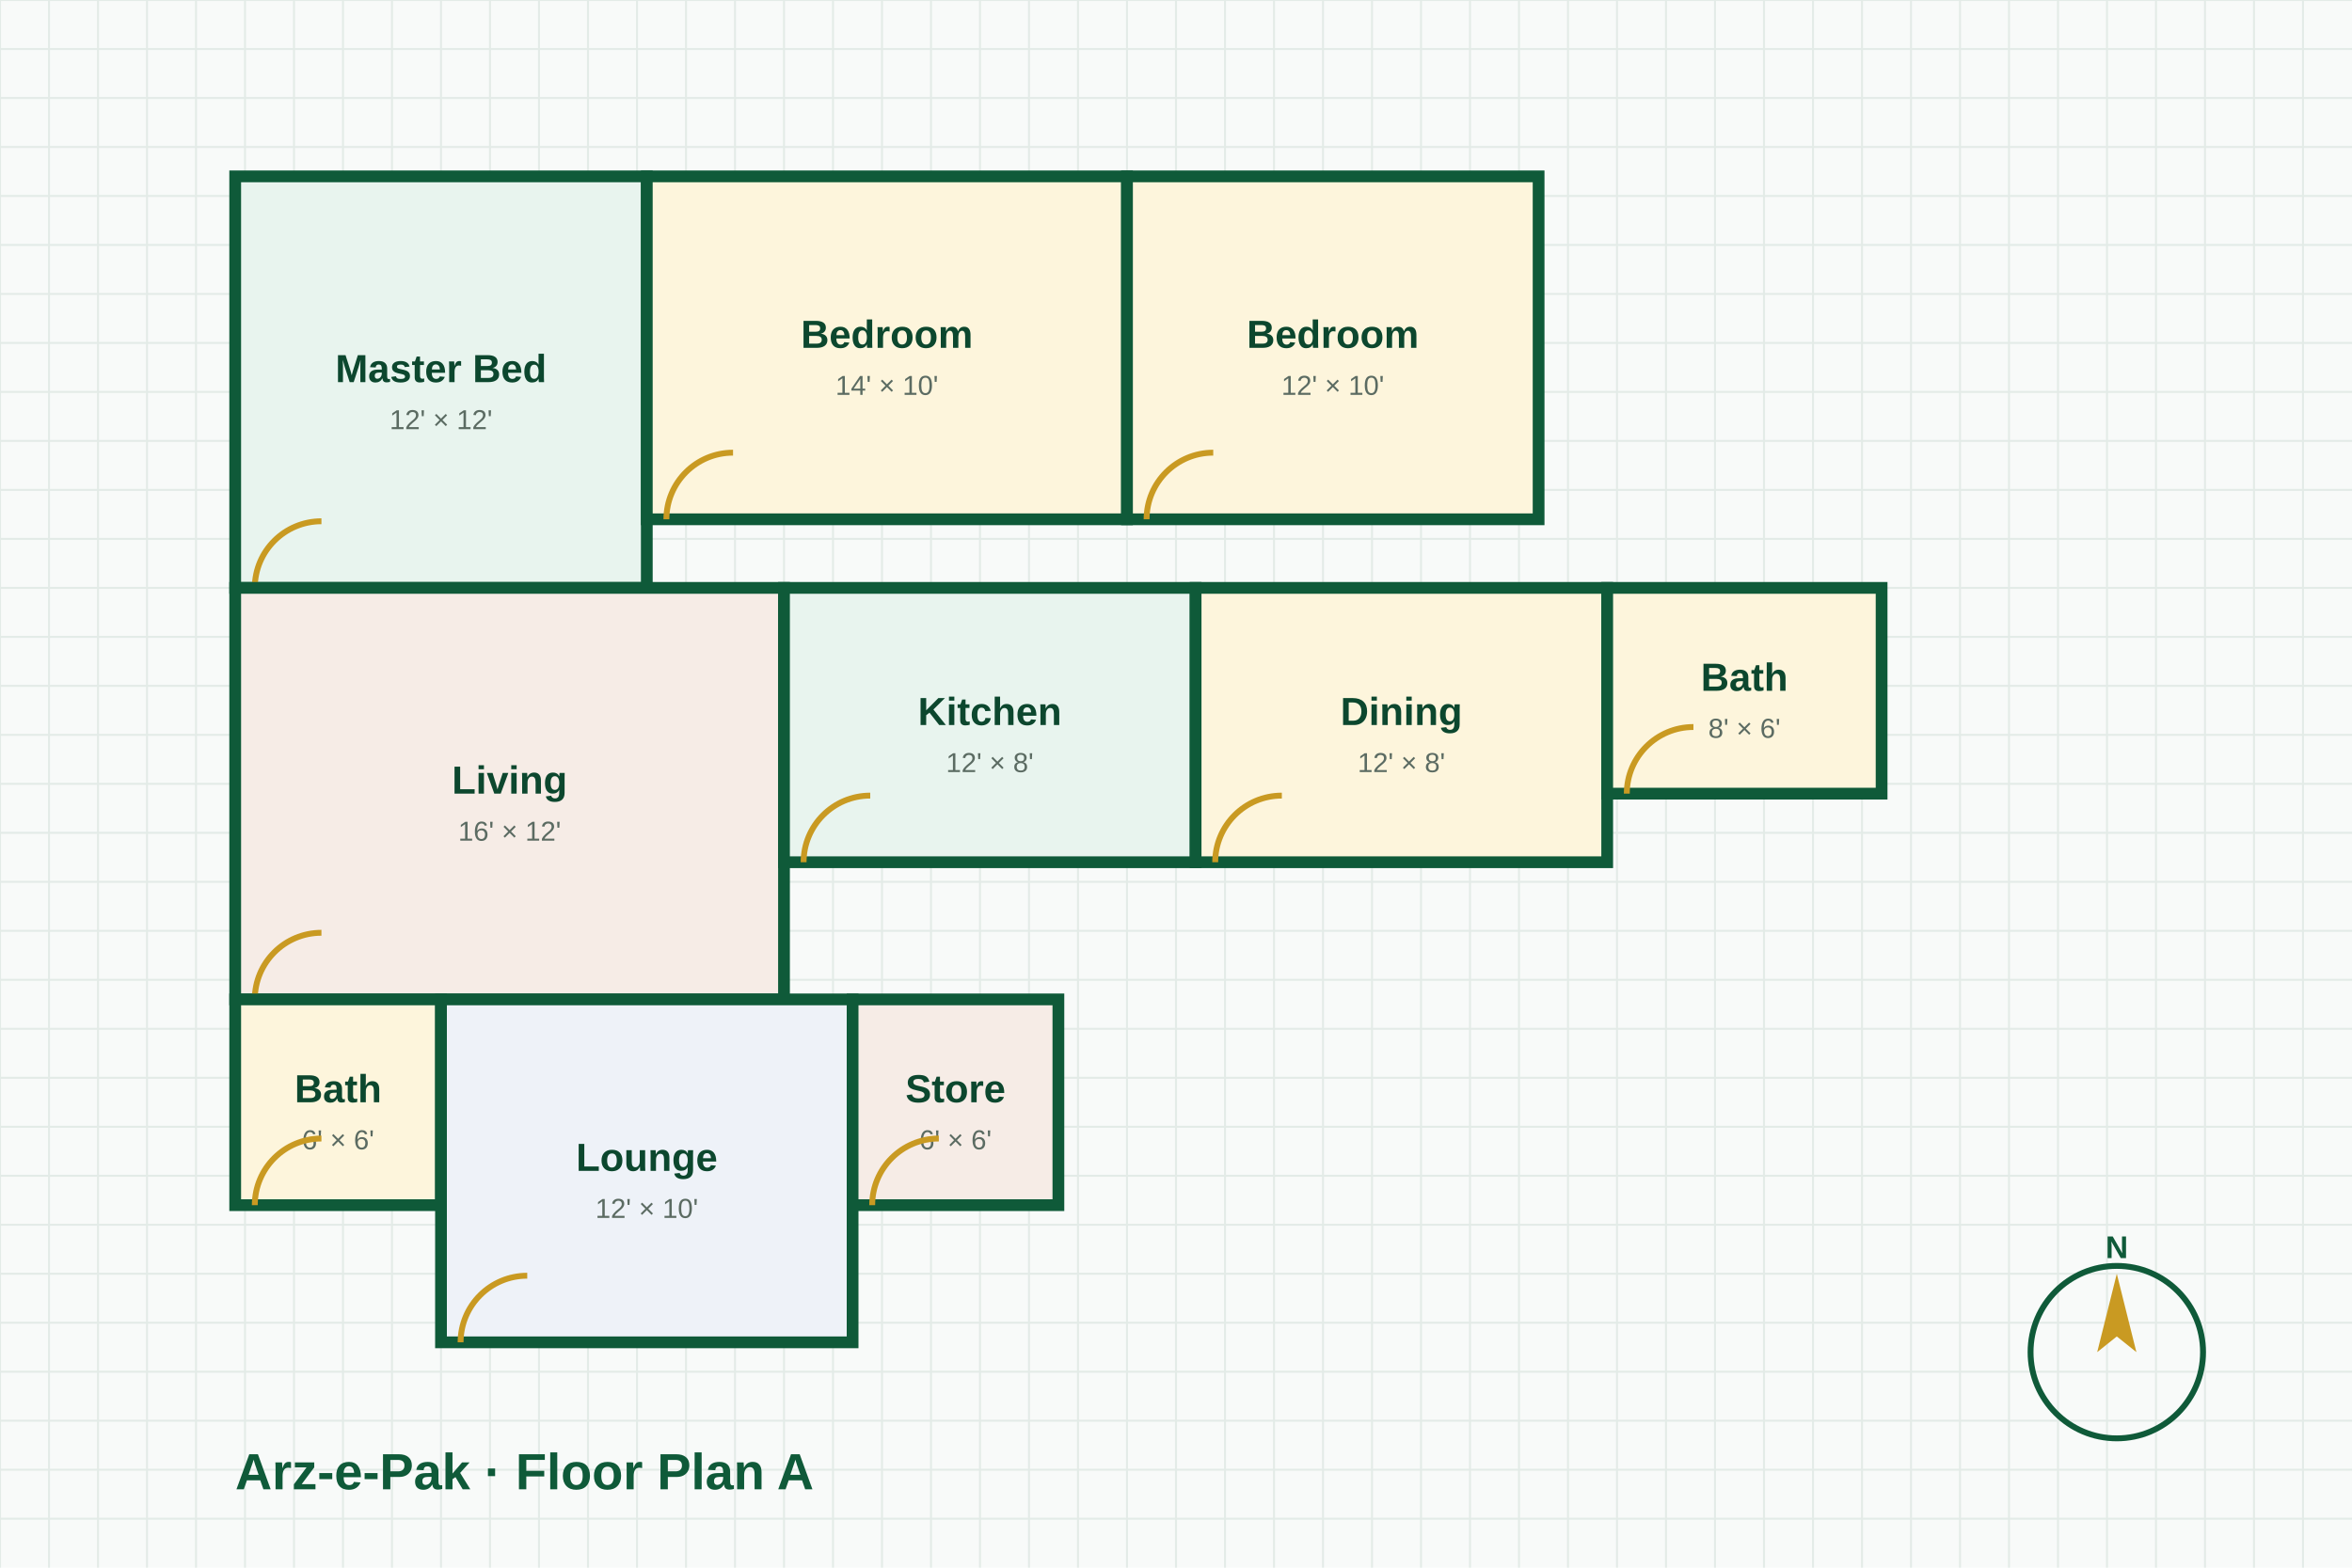
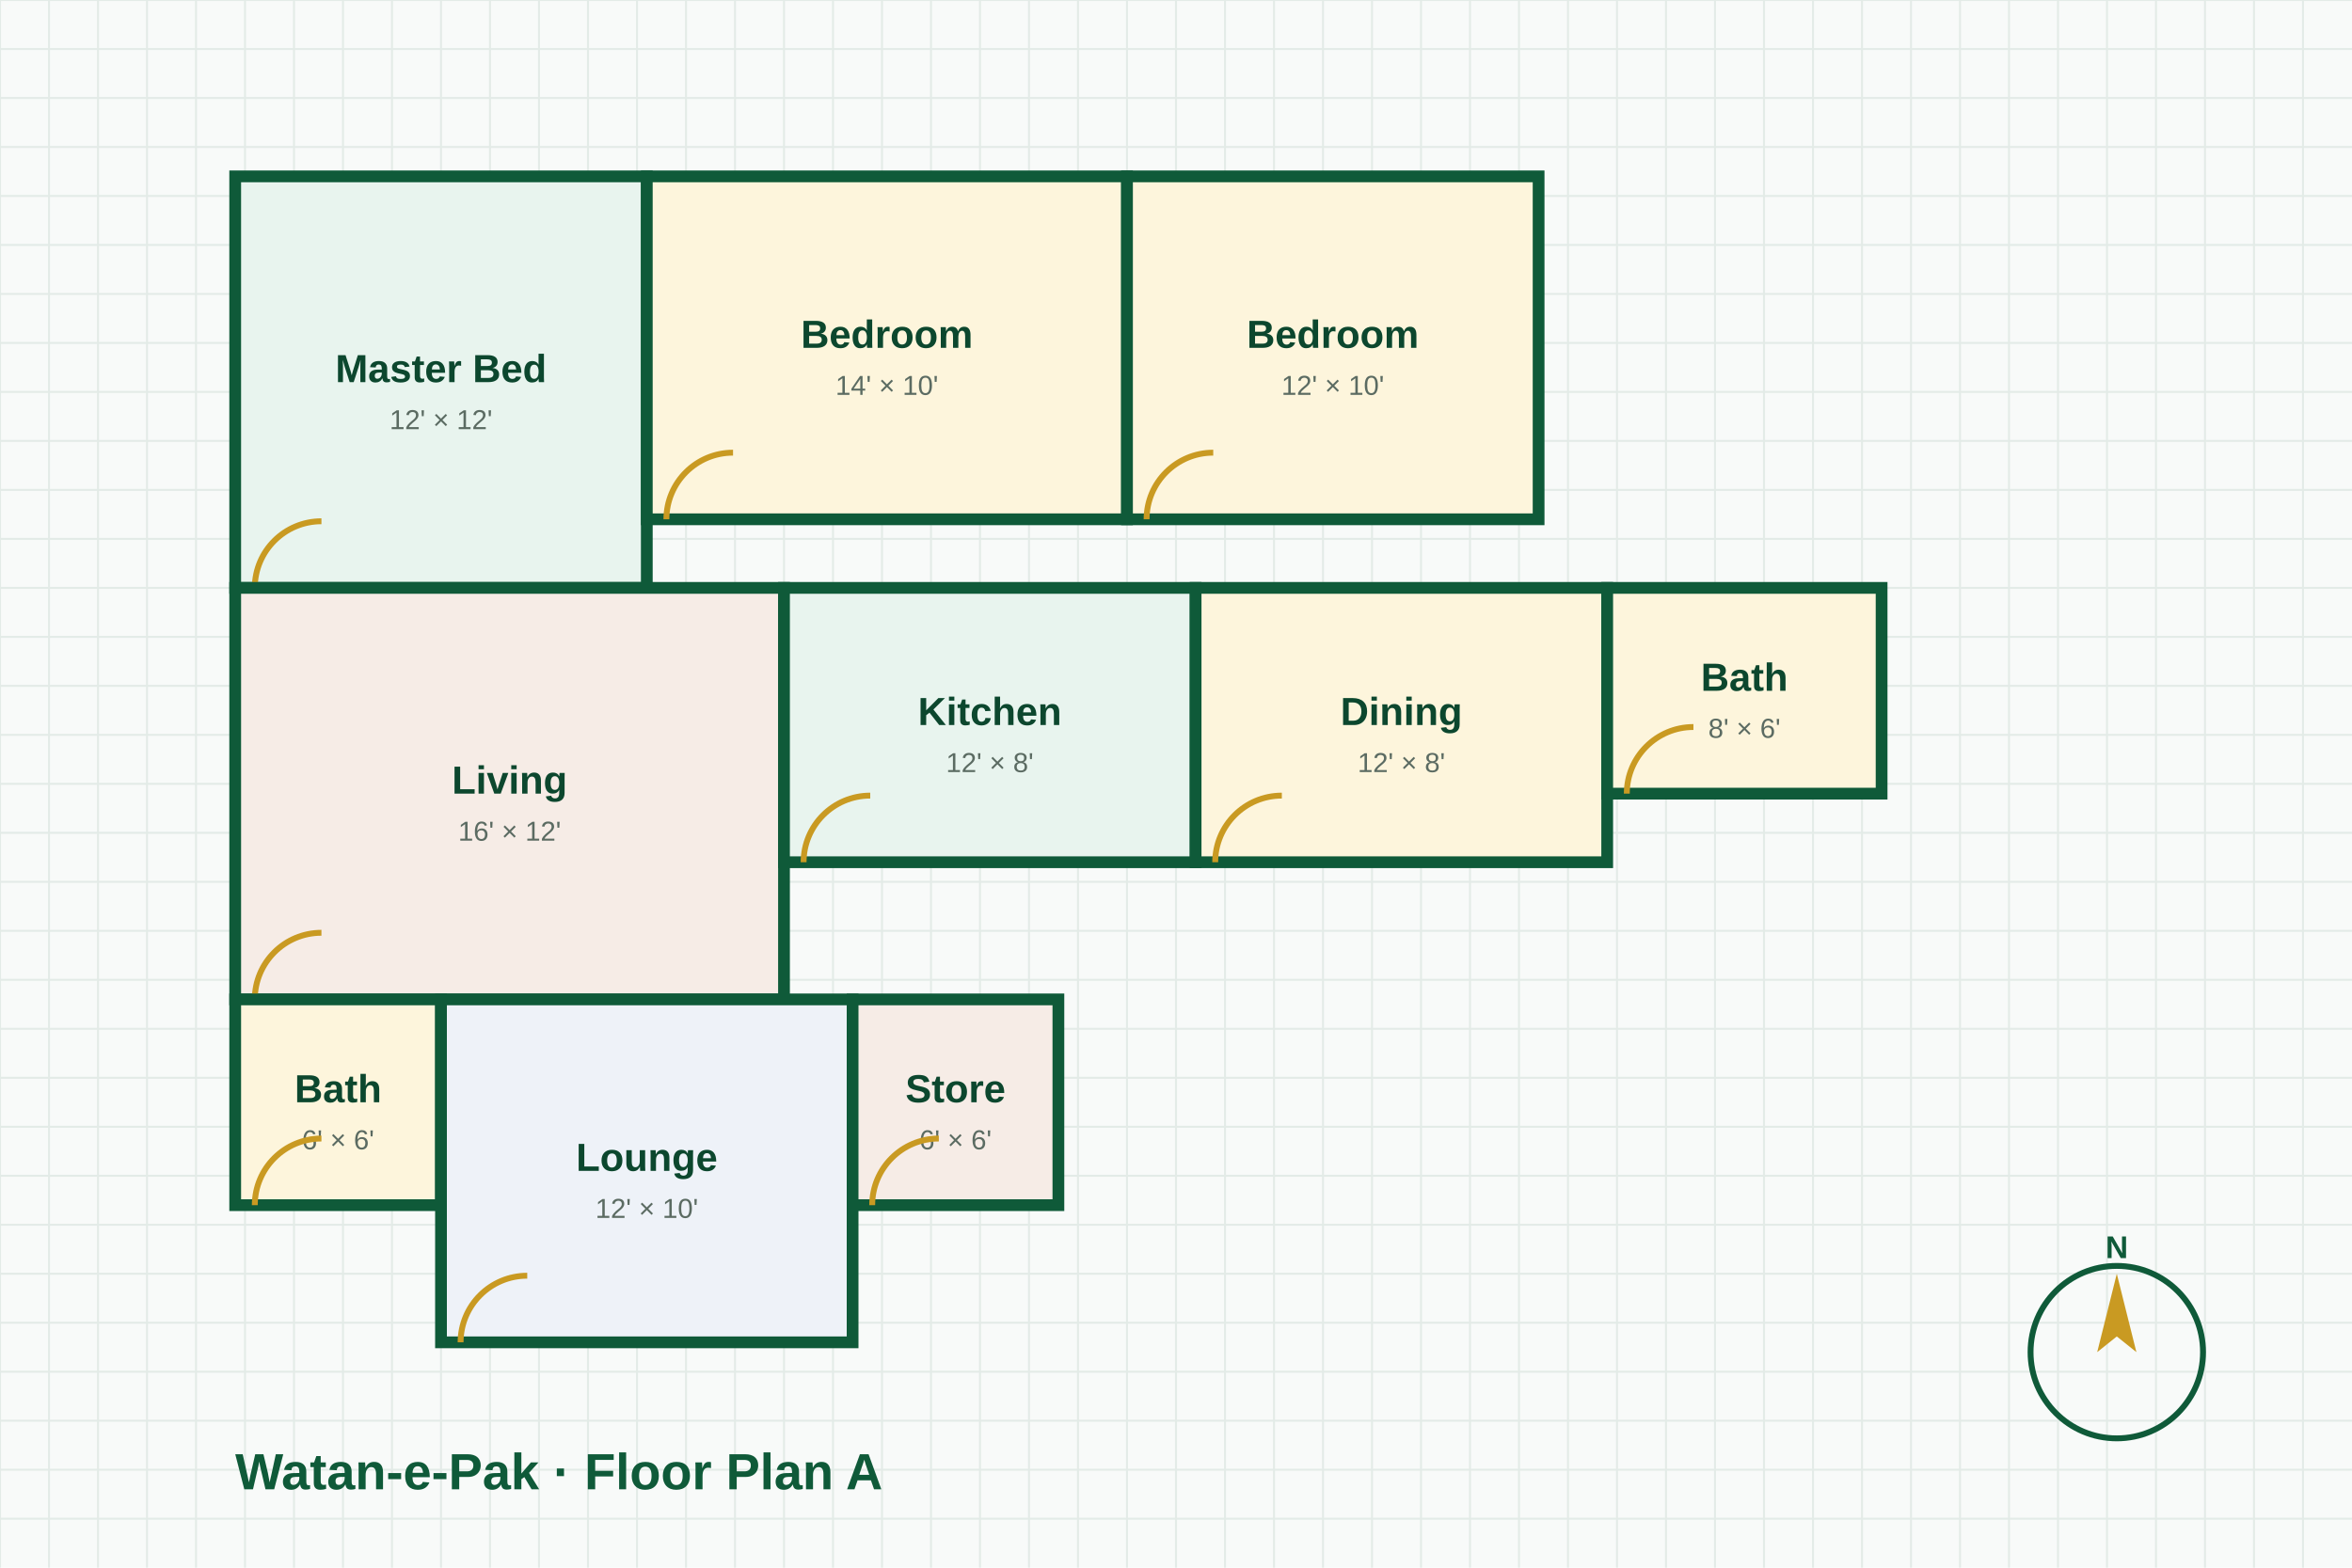
<svg xmlns="http://www.w3.org/2000/svg" viewBox="0 0 1200 800" width="1200" height="800" preserveAspectRatio="xMidYMid slice">
  <rect width="1200" height="800" fill="#f8faf9" />
  <line x1="0" y1="0" x2="0" y2="800" stroke="#e3ebe7" stroke-width="1" />
  <line x1="25" y1="0" x2="25" y2="800" stroke="#e3ebe7" stroke-width="1" />
  <line x1="50" y1="0" x2="50" y2="800" stroke="#e3ebe7" stroke-width="1" />
  <line x1="75" y1="0" x2="75" y2="800" stroke="#e3ebe7" stroke-width="1" />
  <line x1="100" y1="0" x2="100" y2="800" stroke="#e3ebe7" stroke-width="1" />
  <line x1="125" y1="0" x2="125" y2="800" stroke="#e3ebe7" stroke-width="1" />
  <line x1="150" y1="0" x2="150" y2="800" stroke="#e3ebe7" stroke-width="1" />
  <line x1="175" y1="0" x2="175" y2="800" stroke="#e3ebe7" stroke-width="1" />
  <line x1="200" y1="0" x2="200" y2="800" stroke="#e3ebe7" stroke-width="1" />
  <line x1="225" y1="0" x2="225" y2="800" stroke="#e3ebe7" stroke-width="1" />
  <line x1="250" y1="0" x2="250" y2="800" stroke="#e3ebe7" stroke-width="1" />
  <line x1="275" y1="0" x2="275" y2="800" stroke="#e3ebe7" stroke-width="1" />
  <line x1="300" y1="0" x2="300" y2="800" stroke="#e3ebe7" stroke-width="1" />
  <line x1="325" y1="0" x2="325" y2="800" stroke="#e3ebe7" stroke-width="1" />
  <line x1="350" y1="0" x2="350" y2="800" stroke="#e3ebe7" stroke-width="1" />
  <line x1="375" y1="0" x2="375" y2="800" stroke="#e3ebe7" stroke-width="1" />
  <line x1="400" y1="0" x2="400" y2="800" stroke="#e3ebe7" stroke-width="1" />
  <line x1="425" y1="0" x2="425" y2="800" stroke="#e3ebe7" stroke-width="1" />
  <line x1="450" y1="0" x2="450" y2="800" stroke="#e3ebe7" stroke-width="1" />
  <line x1="475" y1="0" x2="475" y2="800" stroke="#e3ebe7" stroke-width="1" />
  <line x1="500" y1="0" x2="500" y2="800" stroke="#e3ebe7" stroke-width="1" />
  <line x1="525" y1="0" x2="525" y2="800" stroke="#e3ebe7" stroke-width="1" />
  <line x1="550" y1="0" x2="550" y2="800" stroke="#e3ebe7" stroke-width="1" />
  <line x1="575" y1="0" x2="575" y2="800" stroke="#e3ebe7" stroke-width="1" />
  <line x1="600" y1="0" x2="600" y2="800" stroke="#e3ebe7" stroke-width="1" />
  <line x1="625" y1="0" x2="625" y2="800" stroke="#e3ebe7" stroke-width="1" />
  <line x1="650" y1="0" x2="650" y2="800" stroke="#e3ebe7" stroke-width="1" />
  <line x1="675" y1="0" x2="675" y2="800" stroke="#e3ebe7" stroke-width="1" />
  <line x1="700" y1="0" x2="700" y2="800" stroke="#e3ebe7" stroke-width="1" />
  <line x1="725" y1="0" x2="725" y2="800" stroke="#e3ebe7" stroke-width="1" />
  <line x1="750" y1="0" x2="750" y2="800" stroke="#e3ebe7" stroke-width="1" />
  <line x1="775" y1="0" x2="775" y2="800" stroke="#e3ebe7" stroke-width="1" />
  <line x1="800" y1="0" x2="800" y2="800" stroke="#e3ebe7" stroke-width="1" />
  <line x1="825" y1="0" x2="825" y2="800" stroke="#e3ebe7" stroke-width="1" />
  <line x1="850" y1="0" x2="850" y2="800" stroke="#e3ebe7" stroke-width="1" />
  <line x1="875" y1="0" x2="875" y2="800" stroke="#e3ebe7" stroke-width="1" />
  <line x1="900" y1="0" x2="900" y2="800" stroke="#e3ebe7" stroke-width="1" />
  <line x1="925" y1="0" x2="925" y2="800" stroke="#e3ebe7" stroke-width="1" />
  <line x1="950" y1="0" x2="950" y2="800" stroke="#e3ebe7" stroke-width="1" />
  <line x1="975" y1="0" x2="975" y2="800" stroke="#e3ebe7" stroke-width="1" />
  <line x1="1000" y1="0" x2="1000" y2="800" stroke="#e3ebe7" stroke-width="1" />
  <line x1="1025" y1="0" x2="1025" y2="800" stroke="#e3ebe7" stroke-width="1" />
  <line x1="1050" y1="0" x2="1050" y2="800" stroke="#e3ebe7" stroke-width="1" />
  <line x1="1075" y1="0" x2="1075" y2="800" stroke="#e3ebe7" stroke-width="1" />
  <line x1="1100" y1="0" x2="1100" y2="800" stroke="#e3ebe7" stroke-width="1" />
  <line x1="1125" y1="0" x2="1125" y2="800" stroke="#e3ebe7" stroke-width="1" />
  <line x1="1150" y1="0" x2="1150" y2="800" stroke="#e3ebe7" stroke-width="1" />
  <line x1="1175" y1="0" x2="1175" y2="800" stroke="#e3ebe7" stroke-width="1" />
  <line x1="0" y1="0" x2="1200" y2="0" stroke="#e3ebe7" stroke-width="1" />
  <line x1="0" y1="25" x2="1200" y2="25" stroke="#e3ebe7" stroke-width="1" />
  <line x1="0" y1="50" x2="1200" y2="50" stroke="#e3ebe7" stroke-width="1" />
  <line x1="0" y1="75" x2="1200" y2="75" stroke="#e3ebe7" stroke-width="1" />
  <line x1="0" y1="100" x2="1200" y2="100" stroke="#e3ebe7" stroke-width="1" />
  <line x1="0" y1="125" x2="1200" y2="125" stroke="#e3ebe7" stroke-width="1" />
  <line x1="0" y1="150" x2="1200" y2="150" stroke="#e3ebe7" stroke-width="1" />
  <line x1="0" y1="175" x2="1200" y2="175" stroke="#e3ebe7" stroke-width="1" />
  <line x1="0" y1="200" x2="1200" y2="200" stroke="#e3ebe7" stroke-width="1" />
  <line x1="0" y1="225" x2="1200" y2="225" stroke="#e3ebe7" stroke-width="1" />
  <line x1="0" y1="250" x2="1200" y2="250" stroke="#e3ebe7" stroke-width="1" />
  <line x1="0" y1="275" x2="1200" y2="275" stroke="#e3ebe7" stroke-width="1" />
  <line x1="0" y1="300" x2="1200" y2="300" stroke="#e3ebe7" stroke-width="1" />
  <line x1="0" y1="325" x2="1200" y2="325" stroke="#e3ebe7" stroke-width="1" />
  <line x1="0" y1="350" x2="1200" y2="350" stroke="#e3ebe7" stroke-width="1" />
  <line x1="0" y1="375" x2="1200" y2="375" stroke="#e3ebe7" stroke-width="1" />
  <line x1="0" y1="400" x2="1200" y2="400" stroke="#e3ebe7" stroke-width="1" />
  <line x1="0" y1="425" x2="1200" y2="425" stroke="#e3ebe7" stroke-width="1" />
  <line x1="0" y1="450" x2="1200" y2="450" stroke="#e3ebe7" stroke-width="1" />
  <line x1="0" y1="475" x2="1200" y2="475" stroke="#e3ebe7" stroke-width="1" />
  <line x1="0" y1="500" x2="1200" y2="500" stroke="#e3ebe7" stroke-width="1" />
  <line x1="0" y1="525" x2="1200" y2="525" stroke="#e3ebe7" stroke-width="1" />
  <line x1="0" y1="550" x2="1200" y2="550" stroke="#e3ebe7" stroke-width="1" />
  <line x1="0" y1="575" x2="1200" y2="575" stroke="#e3ebe7" stroke-width="1" />
  <line x1="0" y1="600" x2="1200" y2="600" stroke="#e3ebe7" stroke-width="1" />
  <line x1="0" y1="625" x2="1200" y2="625" stroke="#e3ebe7" stroke-width="1" />
  <line x1="0" y1="650" x2="1200" y2="650" stroke="#e3ebe7" stroke-width="1" />
  <line x1="0" y1="675" x2="1200" y2="675" stroke="#e3ebe7" stroke-width="1" />
  <line x1="0" y1="700" x2="1200" y2="700" stroke="#e3ebe7" stroke-width="1" />
  <line x1="0" y1="725" x2="1200" y2="725" stroke="#e3ebe7" stroke-width="1" />
  <line x1="0" y1="750" x2="1200" y2="750" stroke="#e3ebe7" stroke-width="1" />
  <line x1="0" y1="775" x2="1200" y2="775" stroke="#e3ebe7" stroke-width="1" />
  <rect x="120" y="90" width="210" height="210" fill="#e8f4ee" stroke="#0f5a39" stroke-width="6" />
  <text x="225" y="195" text-anchor="middle" font-family="Outfit, Arial" font-size="20" font-weight="700" fill="#0c472e">Master Bed</text>
  <text x="225" y="219" text-anchor="middle" font-family="Arial" font-size="14" fill="#5b6b62">12' × 12'</text>
  <path d="M130 300 a34 34 0 0 1 34 -34" fill="none" stroke="#c99a22" stroke-width="3" />
  <rect x="330" y="90" width="245" height="175" fill="#fdf5dc" stroke="#0f5a39" stroke-width="6" />
  <text x="452.5" y="177.5" text-anchor="middle" font-family="Outfit, Arial" font-size="20" font-weight="700" fill="#0c472e">Bedroom</text>
  <text x="452.5" y="201.5" text-anchor="middle" font-family="Arial" font-size="14" fill="#5b6b62">14' × 10'</text>
  <path d="M340 265 a34 34 0 0 1 34 -34" fill="none" stroke="#c99a22" stroke-width="3" />
  <rect x="575" y="90" width="210" height="175" fill="#fdf5dc" stroke="#0f5a39" stroke-width="6" />
  <text x="680" y="177.5" text-anchor="middle" font-family="Outfit, Arial" font-size="20" font-weight="700" fill="#0c472e">Bedroom</text>
  <text x="680" y="201.5" text-anchor="middle" font-family="Arial" font-size="14" fill="#5b6b62">12' × 10'</text>
  <path d="M585 265 a34 34 0 0 1 34 -34" fill="none" stroke="#c99a22" stroke-width="3" />
  <rect x="120" y="300" width="280" height="210" fill="#f6ece6" stroke="#0f5a39" stroke-width="6" />
  <text x="260" y="405" text-anchor="middle" font-family="Outfit, Arial" font-size="20" font-weight="700" fill="#0c472e">Living</text>
  <text x="260" y="429" text-anchor="middle" font-family="Arial" font-size="14" fill="#5b6b62">16' × 12'</text>
  <path d="M130 510 a34 34 0 0 1 34 -34" fill="none" stroke="#c99a22" stroke-width="3" />
  <rect x="400" y="300" width="210" height="140" fill="#e8f4ee" stroke="#0f5a39" stroke-width="6" />
  <text x="505" y="370" text-anchor="middle" font-family="Outfit, Arial" font-size="20" font-weight="700" fill="#0c472e">Kitchen</text>
  <text x="505" y="394" text-anchor="middle" font-family="Arial" font-size="14" fill="#5b6b62">12' × 8'</text>
  <path d="M410 440 a34 34 0 0 1 34 -34" fill="none" stroke="#c99a22" stroke-width="3" />
  <rect x="610" y="300" width="210" height="140" fill="#fdf5dc" stroke="#0f5a39" stroke-width="6" />
  <text x="715" y="370" text-anchor="middle" font-family="Outfit, Arial" font-size="20" font-weight="700" fill="#0c472e">Dining</text>
  <text x="715" y="394" text-anchor="middle" font-family="Arial" font-size="14" fill="#5b6b62">12' × 8'</text>
  <path d="M620 440 a34 34 0 0 1 34 -34" fill="none" stroke="#c99a22" stroke-width="3" />
  <rect x="820" y="300" width="140" height="105" fill="#fdf5dc" stroke="#0f5a39" stroke-width="6" />
  <text x="890" y="352.5" text-anchor="middle" font-family="Outfit, Arial" font-size="20" font-weight="700" fill="#0c472e">Bath</text>
  <text x="890" y="376.5" text-anchor="middle" font-family="Arial" font-size="14" fill="#5b6b62">8' × 6'</text>
  <path d="M830 405 a34 34 0 0 1 34 -34" fill="none" stroke="#c99a22" stroke-width="3" />
  <rect x="120" y="510" width="105" height="105" fill="#fdf5dc" stroke="#0f5a39" stroke-width="6" />
  <text x="172.5" y="562.5" text-anchor="middle" font-family="Outfit, Arial" font-size="20" font-weight="700" fill="#0c472e">Bath</text>
  <text x="172.5" y="586.5" text-anchor="middle" font-family="Arial" font-size="14" fill="#5b6b62">6' × 6'</text>
  <path d="M130 615 a34 34 0 0 1 34 -34" fill="none" stroke="#c99a22" stroke-width="3" />
  <rect x="225" y="510" width="210" height="175" fill="#eef2f8" stroke="#0f5a39" stroke-width="6" />
  <text x="330" y="597.5" text-anchor="middle" font-family="Outfit, Arial" font-size="20" font-weight="700" fill="#0c472e">Lounge</text>
  <text x="330" y="621.5" text-anchor="middle" font-family="Arial" font-size="14" fill="#5b6b62">12' × 10'</text>
  <path d="M235 685 a34 34 0 0 1 34 -34" fill="none" stroke="#c99a22" stroke-width="3" />
  <rect x="435" y="510" width="105" height="105" fill="#f6ece6" stroke="#0f5a39" stroke-width="6" />
  <text x="487.5" y="562.5" text-anchor="middle" font-family="Outfit, Arial" font-size="20" font-weight="700" fill="#0c472e">Store</text>
  <text x="487.5" y="586.5" text-anchor="middle" font-family="Arial" font-size="14" fill="#5b6b62">6' × 6'</text>
  <path d="M445 615 a34 34 0 0 1 34 -34" fill="none" stroke="#c99a22" stroke-width="3" />
-   <text x="120" y="760" font-family="Outfit, Arial" font-size="26" font-weight="800" fill="#0f5a39">Arz-e-Pak · Floor Plan A</text>
+   <text x="120" y="760" font-family="Outfit, Arial" font-size="26" font-weight="800" fill="#0f5a39">Watan-e-Pak · Floor Plan A</text>
  <g transform="translate(1080 690)">
    <circle r="44" fill="none" stroke="#0f5a39" stroke-width="3" />
    <path d="M0 -40 L10 0 L0 -8 L-10 0Z" fill="#c99a22" />
    <text y="-48" text-anchor="middle" font-family="Arial" font-size="16" font-weight="700" fill="#0f5a39">N</text>
  </g>
</svg>
